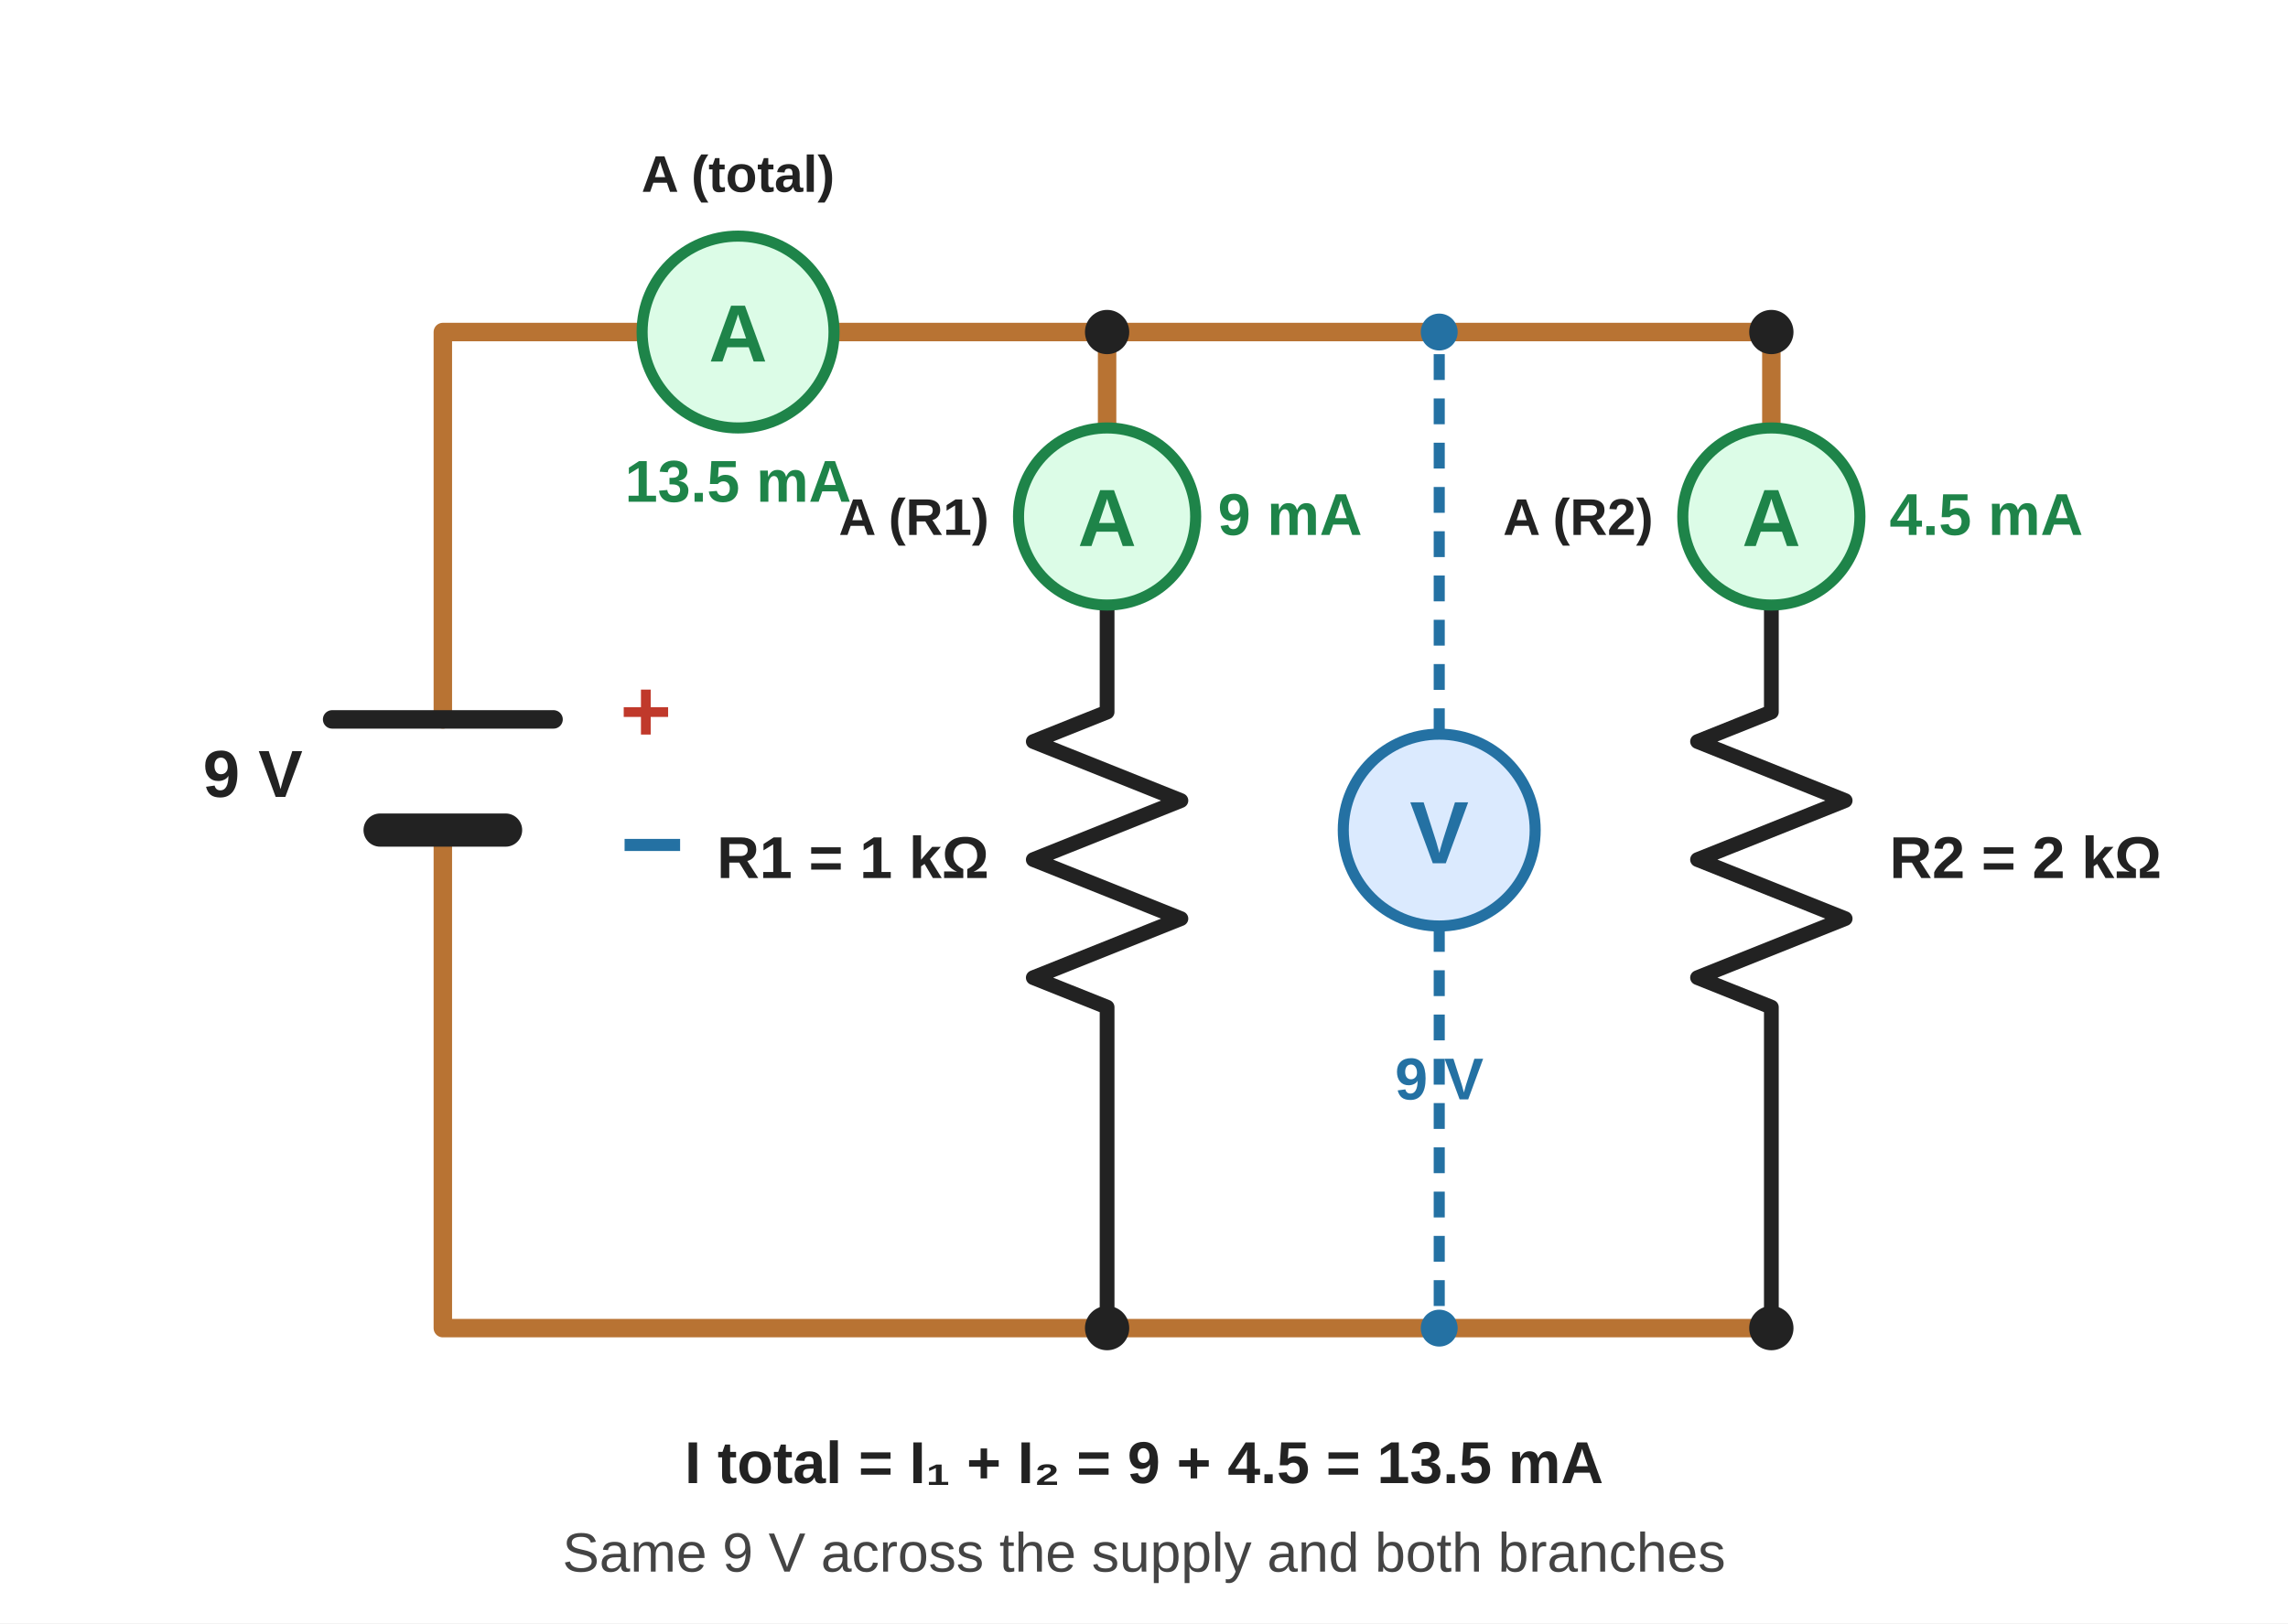
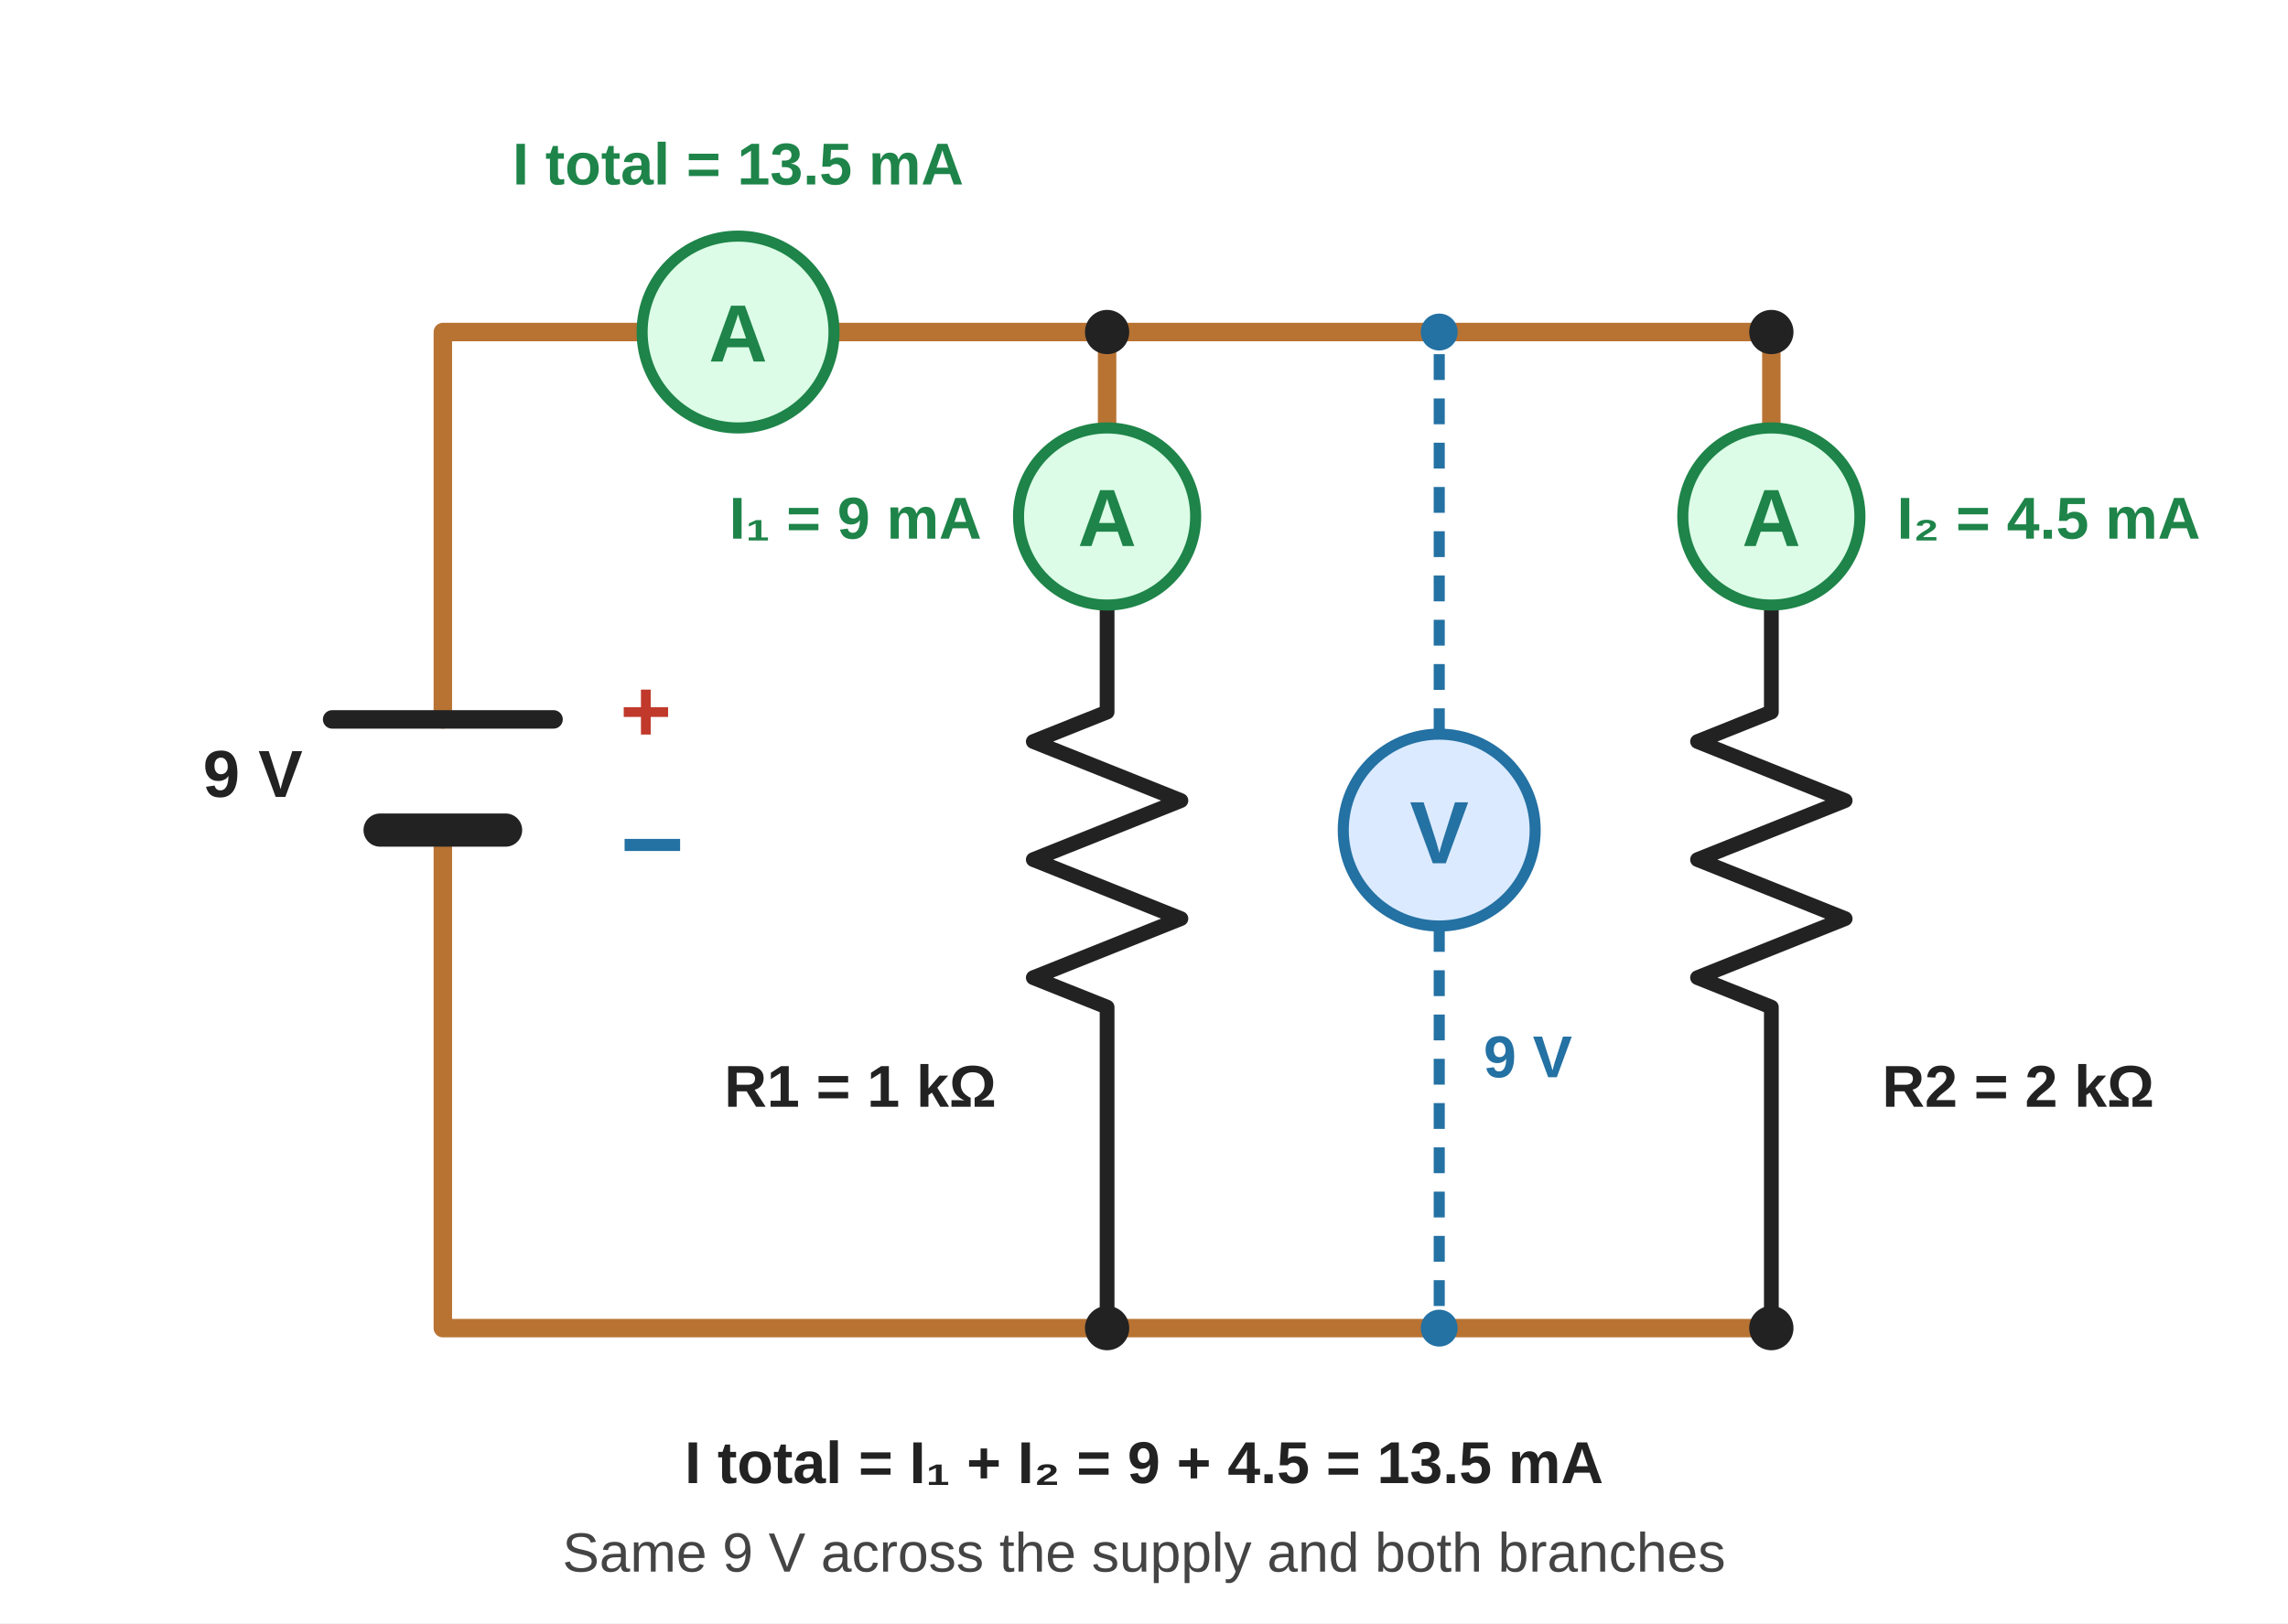
<svg xmlns="http://www.w3.org/2000/svg" viewBox="0 0 620 440" width="620" height="440" font-family="Arial, Helvetica, sans-serif">
  <rect width="620" height="440" fill="#ffffff" />
  <g stroke="#b87333" stroke-width="5" fill="none" stroke-linecap="round" stroke-linejoin="round">
    <path d="M120 195 V90 H174" />
    <path d="M226 90 H480" />
    <path d="M120 225 V360 H480" />
    <path d="M300 90 V116" />
    <path d="M480 90 V116" />
  </g>
  <g stroke="#222" stroke-width="4" fill="none" stroke-linejoin="round" stroke-linecap="round">
    <path d="M300 164 V193 L280 201 L320 217 L280 233 L320 249 L280 265 L300 273 V360" />
    <path d="M480 164 V193 L460 201 L500 217 L460 233 L500 249 L460 265 L480 273 V360" />
  </g>
  <g fill="#222">
    <circle cx="300" cy="90" r="6" />
    <circle cx="480" cy="90" r="6" />
    <circle cx="300" cy="360" r="6" />
    <circle cx="480" cy="360" r="6" />
  </g>
  <line x1="90" y1="195" x2="150" y2="195" stroke="#222" stroke-width="5" stroke-linecap="round" />
  <line x1="103" y1="225" x2="137" y2="225" stroke="#222" stroke-width="9" stroke-linecap="round" />
  <text x="168" y="201" font-size="24" font-weight="bold" fill="#c0392b">+</text>
  <text x="168" y="239" font-size="30" font-weight="bold" fill="#2471a3">−</text>
  <text x="82" y="216" text-anchor="end" font-size="18" font-weight="bold" fill="#222">9 V</text>
-   <text x="268" y="238" text-anchor="end" font-size="16" font-weight="bold" fill="#222">R1 = 1 kΩ</text>
-   <text x="512" y="238" font-size="16" font-weight="bold" fill="#222">R2 = 2 kΩ</text>
+   <text x="270" y="300" text-anchor="end" font-size="16" font-weight="bold" fill="#222">R1 = 1 kΩ</text>
+   <text x="510" y="300" text-anchor="start" font-size="16" font-weight="bold" fill="#222">R2 = 2 kΩ</text>
  <g fill="#dcfce7" stroke="#1e8449" stroke-width="3">
    <circle cx="200" cy="90" r="26" />
    <circle cx="300" cy="140" r="24" />
    <circle cx="480" cy="140" r="24" />
  </g>
  <g font-size="22" font-weight="bold" fill="#1e8449" text-anchor="middle">
    <text x="200" y="98">A</text>
    <text x="300" y="148">A</text>
    <text x="480" y="148">A</text>
  </g>
-   <text x="200" y="52" text-anchor="middle" font-size="14" font-weight="bold" fill="#222">A (total)</text>
-   <text x="200" y="136" text-anchor="middle" font-size="16" font-weight="bold" fill="#1e8449">13.5 mA</text>
-   <text x="268" y="145" text-anchor="end" font-size="14" font-weight="bold" fill="#222">A (R1)</text>
-   <text x="330" y="145" font-size="16" font-weight="bold" fill="#1e8449">9 mA</text>
-   <text x="448" y="145" text-anchor="end" font-size="14" font-weight="bold" fill="#222">A (R2)</text>
-   <text x="512" y="145" font-size="16" font-weight="bold" fill="#1e8449">4.5 mA</text>
+   <text x="200" y="50" text-anchor="middle" font-size="16" font-weight="bold" fill="#1e8449">I total = 13.5 mA</text>
+   <text x="266" y="146" text-anchor="end" font-size="16" font-weight="bold" fill="#1e8449">I₁ = 9 mA</text>
+   <text x="514" y="146" font-size="16" font-weight="bold" fill="#1e8449">I₂ = 4.5 mA</text>
  <g stroke="#2471a3" stroke-width="3" stroke-dasharray="7 5" fill="none">
    <path d="M390 199 V90" />
    <path d="M390 251 V360" />
  </g>
  <g fill="#2471a3">
    <circle cx="390" cy="90" r="5" />
    <circle cx="390" cy="360" r="5" />
  </g>
  <circle cx="390" cy="225" r="26" fill="#dbeafe" stroke="#2471a3" stroke-width="3" />
  <text x="390" y="234" text-anchor="middle" font-size="24" font-weight="bold" fill="#2471a3">V</text>
-   <text x="390" y="298" text-anchor="middle" font-size="16" font-weight="bold" fill="#2471a3">9 V</text>
+   <text x="402" y="292" text-anchor="start" font-size="16" font-weight="bold" fill="#2471a3">9 V</text>
  <text x="310" y="402" text-anchor="middle" font-size="16" font-weight="bold" fill="#222">I total = I₁ + I₂ = 9 + 4.5 = 13.5 mA</text>
  <text x="310" y="426" text-anchor="middle" font-size="15" fill="#444">Same 9 V across the supply and both branches</text>
</svg>
